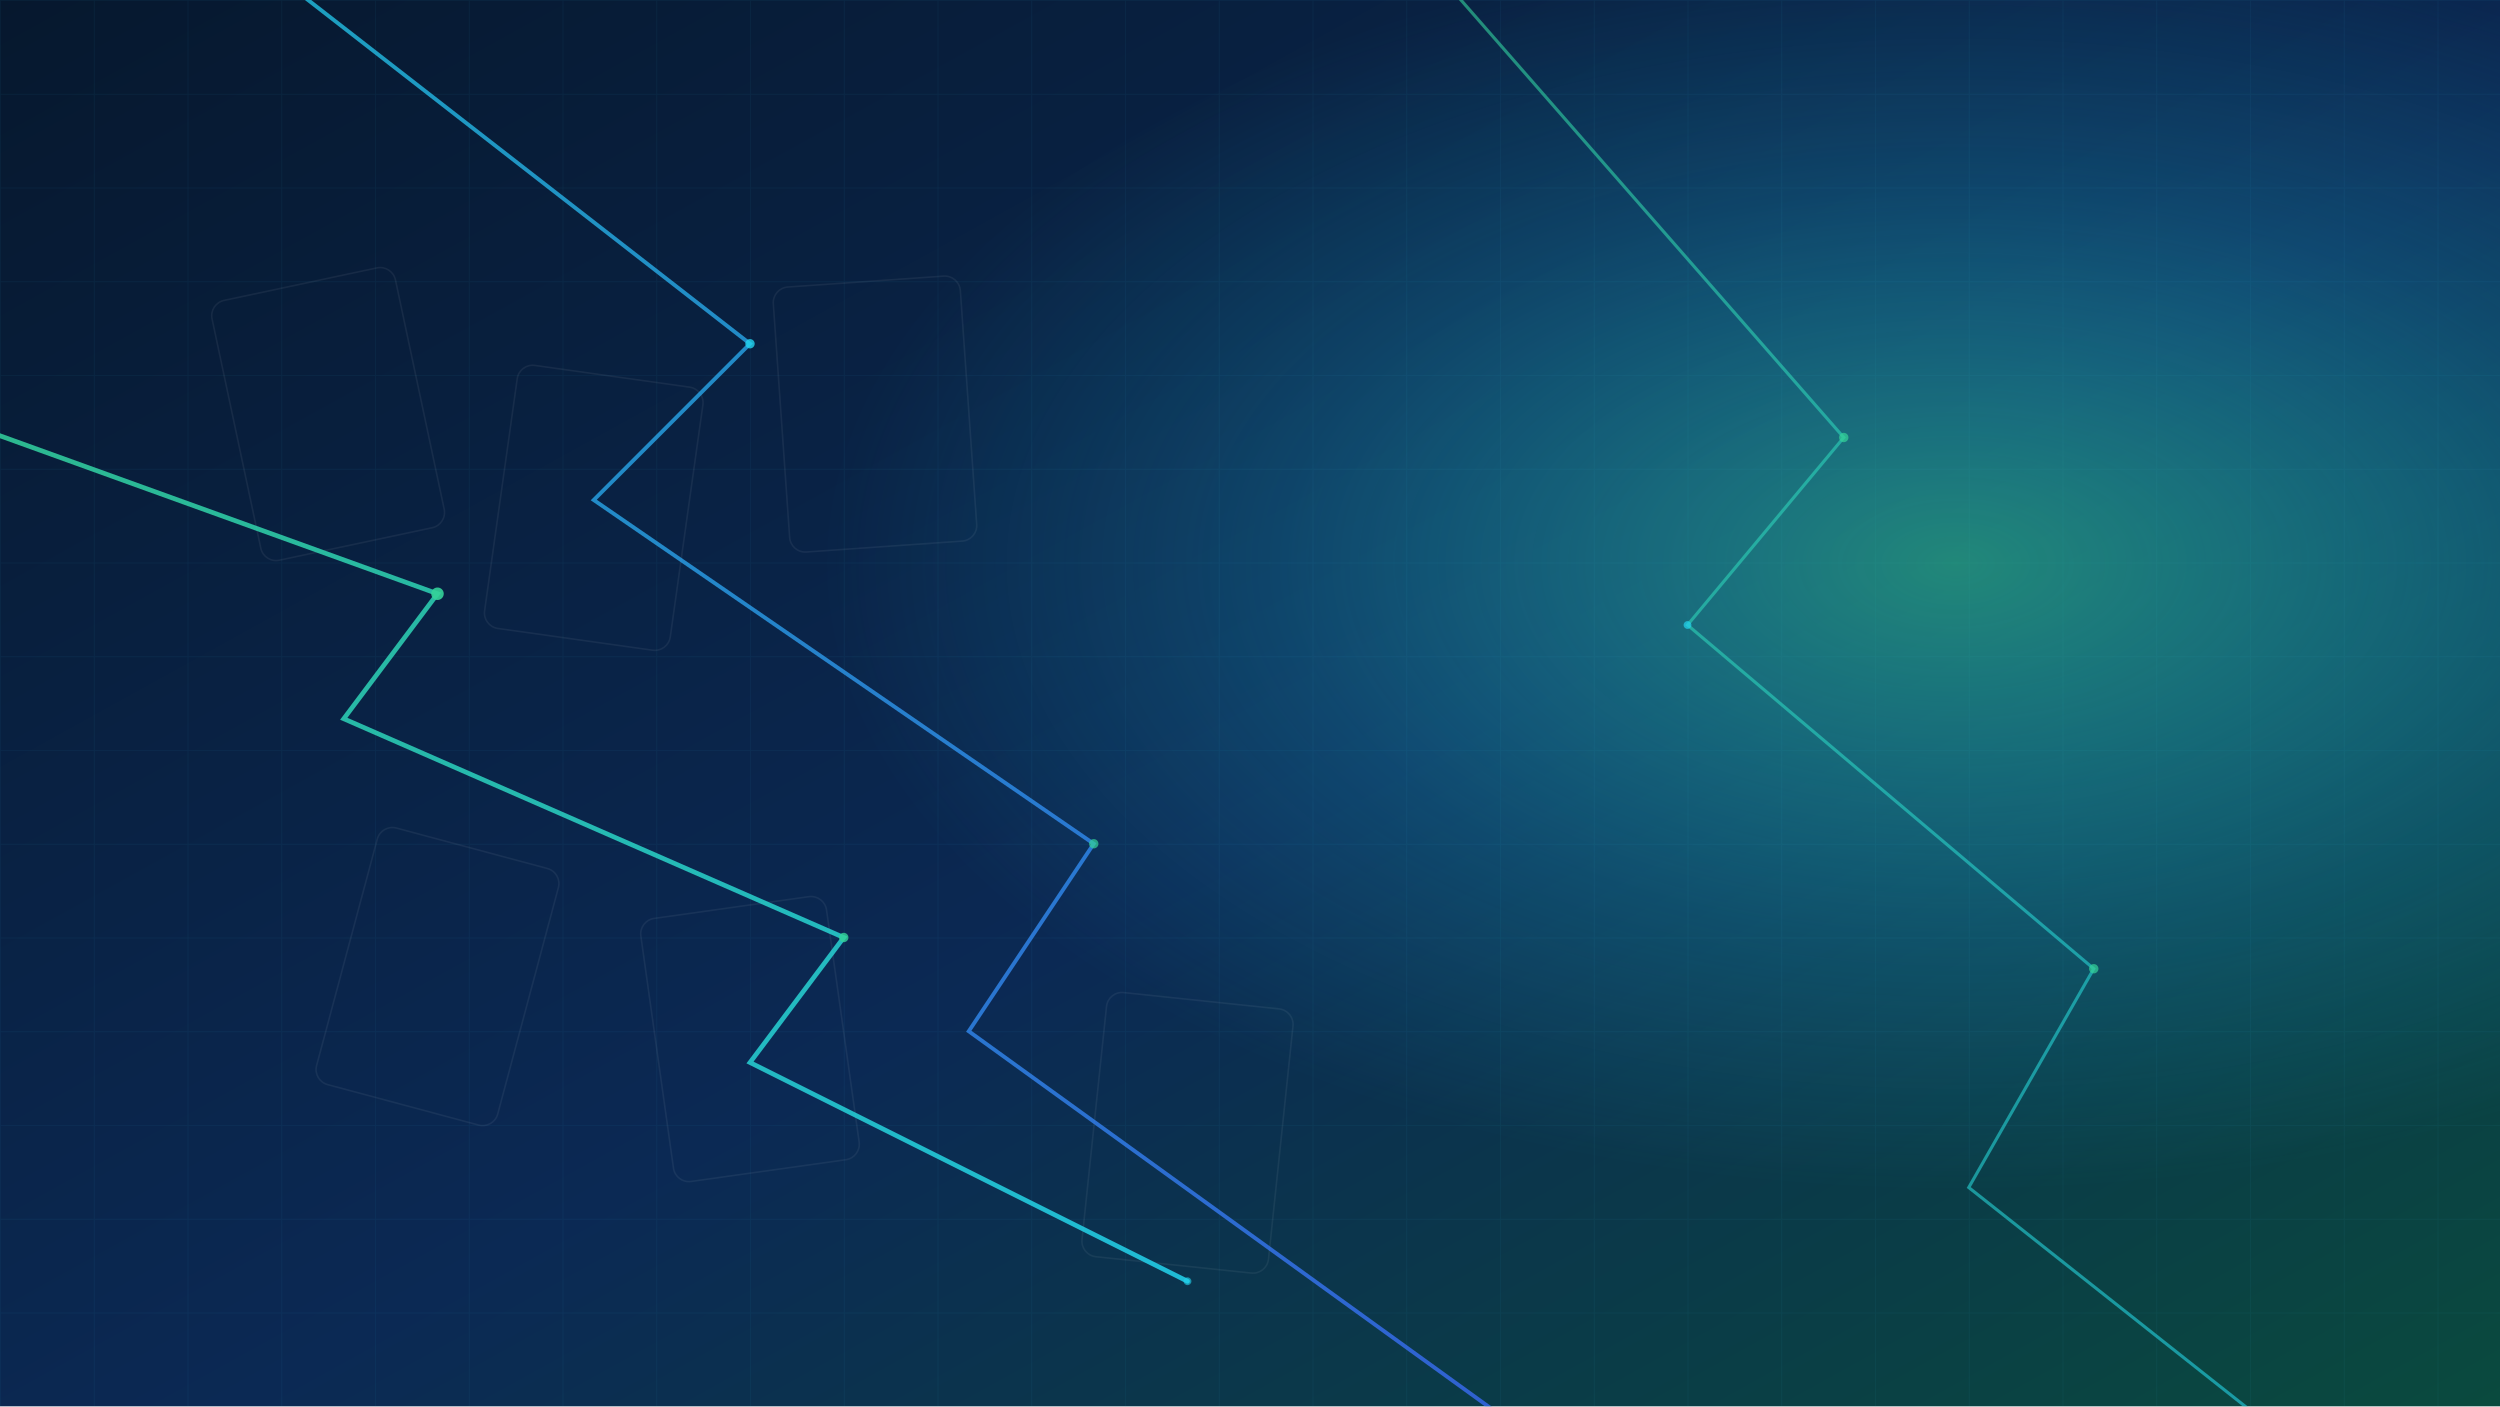
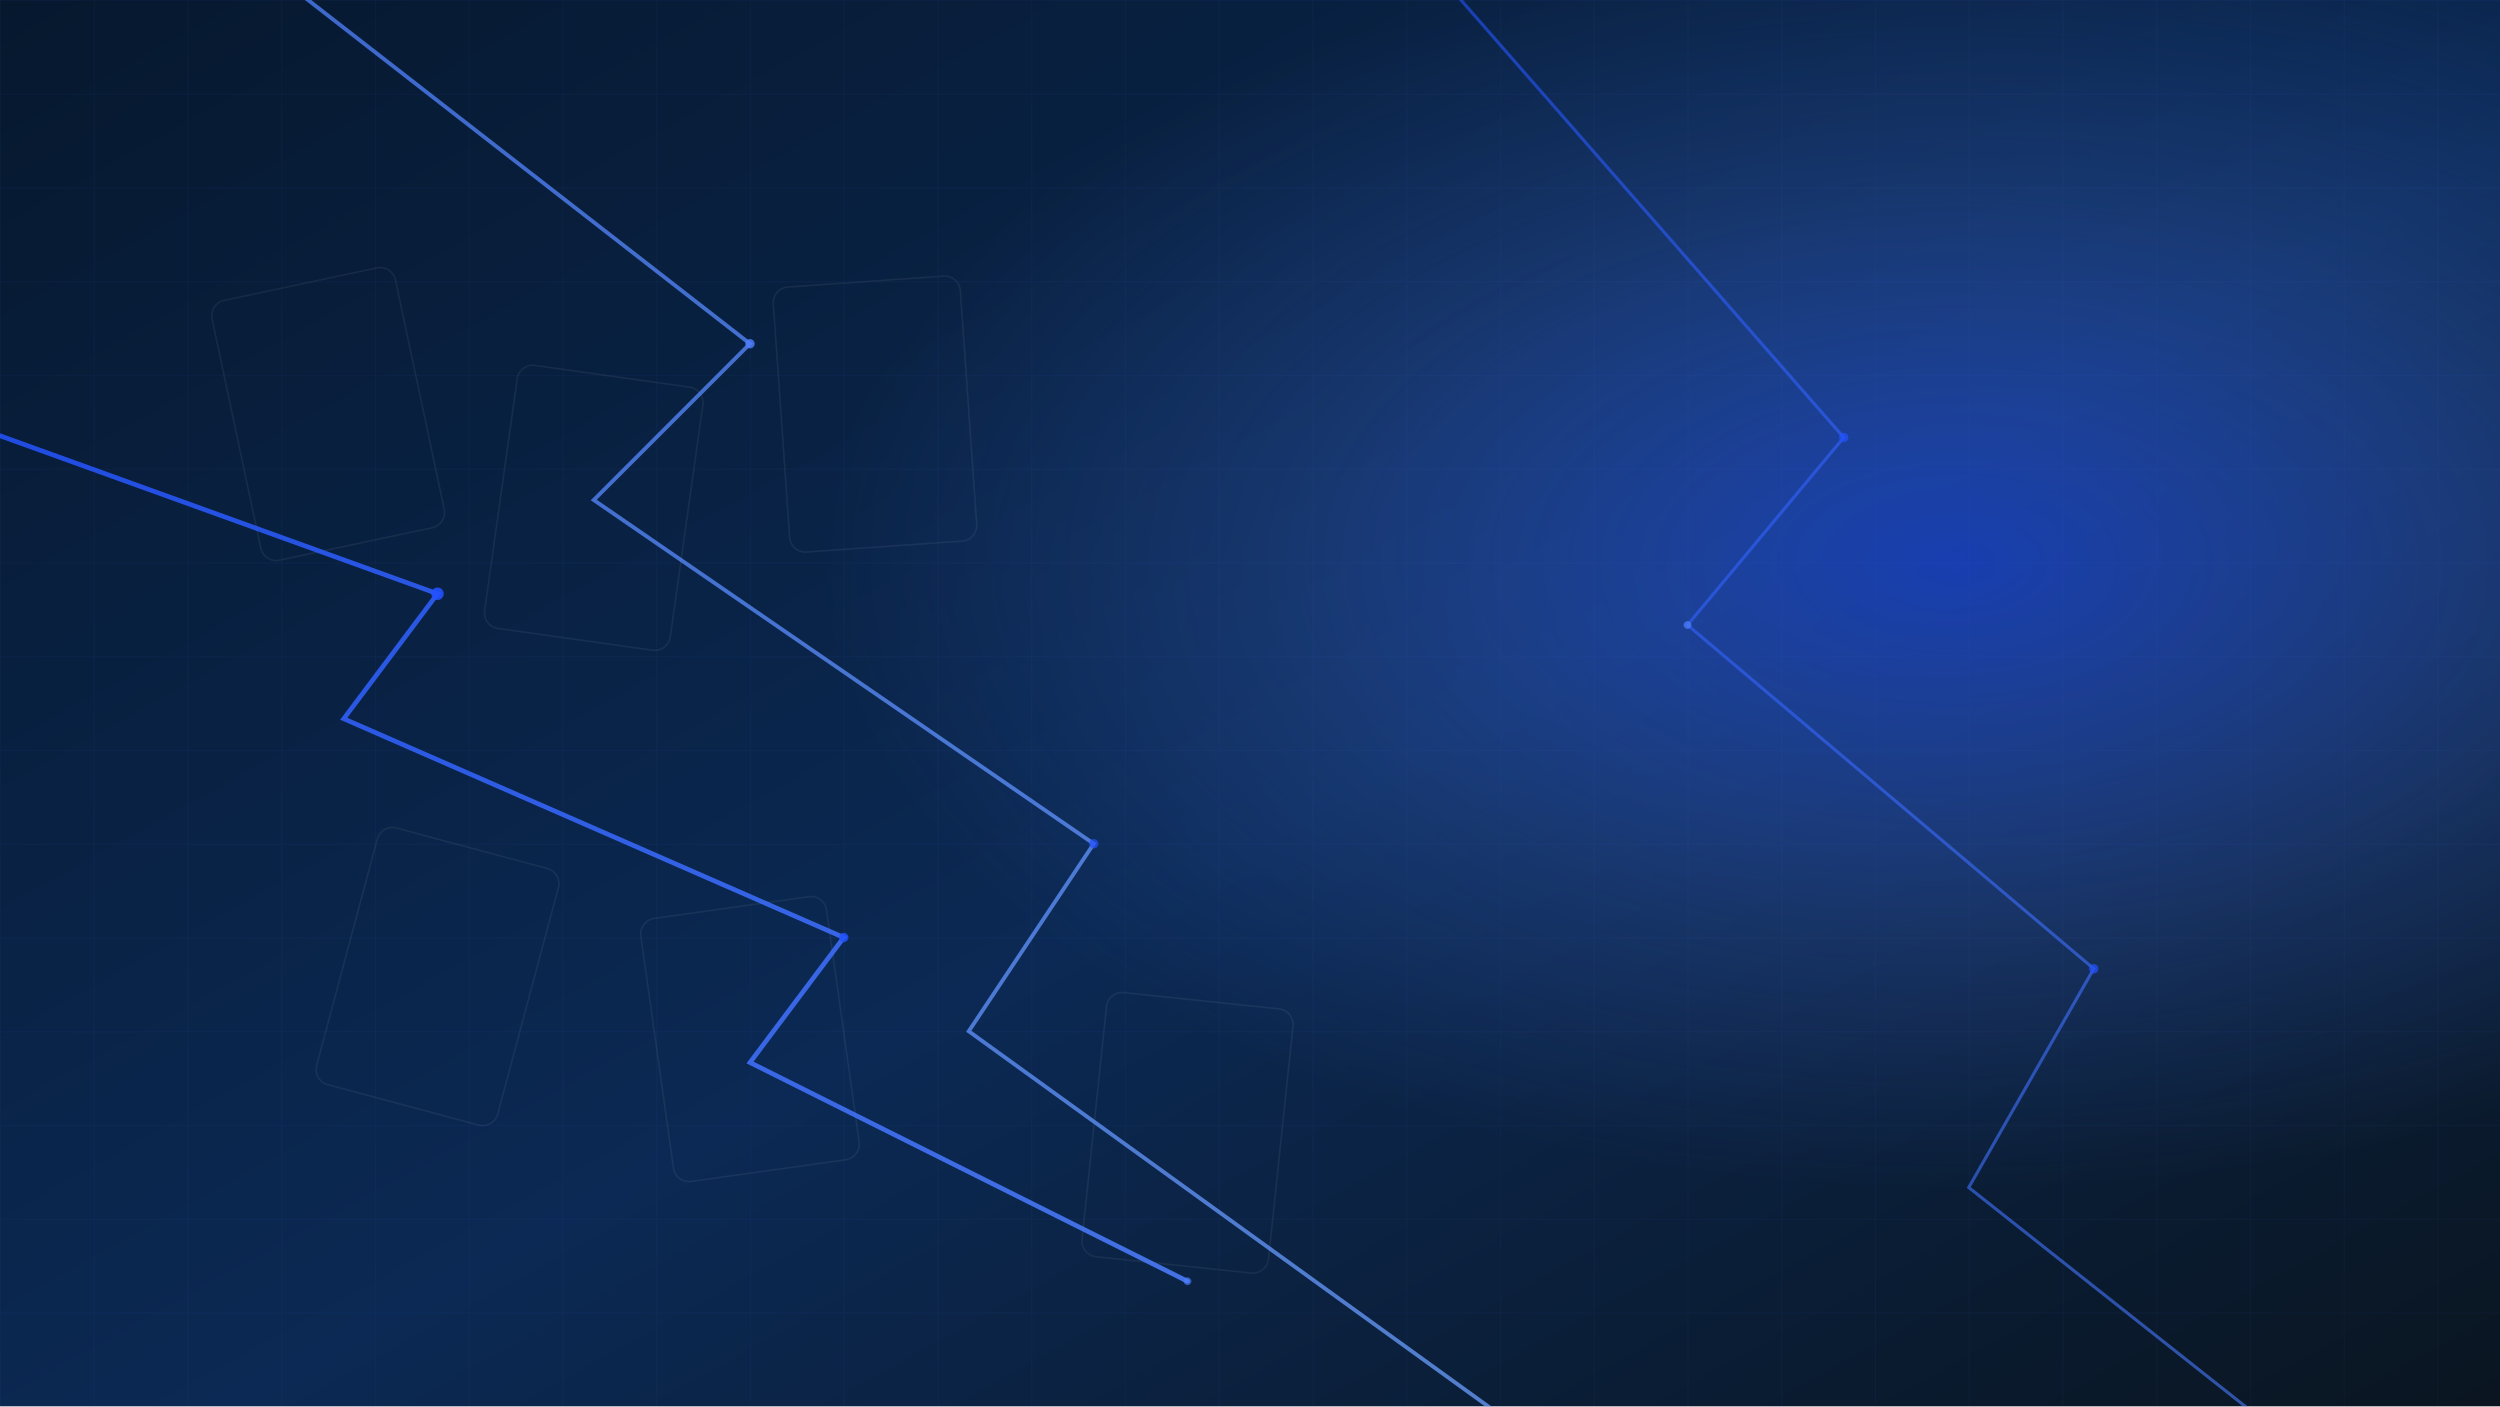
<svg xmlns="http://www.w3.org/2000/svg" viewBox="0 0 1600 900" preserveAspectRatio="xMidYMid slice">
  <defs>
    <linearGradient id="zpBg" x1="0" y1="0" x2="1" y2="1">
      <stop offset="0%" stop-color="#06182E" />
      <stop offset="55%" stop-color="#0B2954" />
-       <stop offset="100%" stop-color="#0A4A3E" />
+       <stop offset="100%" stop-color="#0a1520" />
    </linearGradient>
    <linearGradient id="zpBolt" x1="0" y1="0" x2="1" y2="1">
-       <stop offset="0%" stop-color="#34D399" />
-       <stop offset="100%" stop-color="#22D3EE" />
+       <stop offset="0%" stop-color="#2251ff" />
+       <stop offset="100%" stop-color="#4d7fff" />
    </linearGradient>
    <linearGradient id="zpBolt2" x1="0" y1="0" x2="1" y2="1">
-       <stop offset="0%" stop-color="#22D3EE" />
-       <stop offset="100%" stop-color="#3D6BFF" />
+       <stop offset="0%" stop-color="#4d7fff" />
+       <stop offset="100%" stop-color="#6b9fff" />
    </linearGradient>
    <radialGradient id="zpFlare" cx="0.78" cy="0.4" r="0.45">
-       <stop offset="0%" stop-color="#34D399" stop-opacity="0.55" />
-       <stop offset="60%" stop-color="#22D3EE" stop-opacity="0.18" />
-       <stop offset="100%" stop-color="#22D3EE" stop-opacity="0" />
+       <stop offset="0%" stop-color="#2251ff" stop-opacity="0.55" />
+       <stop offset="60%" stop-color="#4d7fff" stop-opacity="0.18" />
+       <stop offset="100%" stop-color="#4d7fff" stop-opacity="0" />
    </radialGradient>
    <pattern id="zpGrid" width="60" height="60" patternUnits="userSpaceOnUse">
-       <path d="M60 0 L0 0 0 60" fill="none" stroke="#22D3EE" stroke-opacity="0.06" stroke-width="1" />
+       <path d="M60 0 L0 0 0 60" fill="none" stroke="#4d7fff" stroke-opacity="0.06" stroke-width="1" />
    </pattern>
  </defs>
  <rect width="1600" height="900" fill="url(#zpBg)" />
  <rect width="1600" height="900" fill="url(#zpGrid)" />
  <rect width="1600" height="900" fill="url(#zpFlare)" />
  <g fill="none" stroke="#FFFFFF" stroke-opacity="0.06">
    <rect x="150" y="180" width="120" height="170" rx="10" transform="rotate(-12 210 265)" />
    <rect x="320" y="240" width="120" height="170" rx="10" transform="rotate(8 380 325)" />
    <rect x="500" y="180" width="120" height="170" rx="10" transform="rotate(-4 560 265)" />
    <rect x="220" y="540" width="120" height="170" rx="10" transform="rotate(15 280 625)" />
    <rect x="420" y="580" width="120" height="170" rx="10" transform="rotate(-8 480 665)" />
    <rect x="700" y="640" width="120" height="170" rx="10" transform="rotate(6 760 725)" />
  </g>
  <g fill="none" stroke-linejoin="miter" stroke-linecap="round">
    <path d="M-80 250 L 280 380 L 220 460 L 540 600 L 480 680 L 760 820" stroke="url(#zpBolt)" stroke-width="3" opacity="0.85" />
    <path d="M120 -60 L 480 220 L 380 320 L 700 540 L 620 660 L 980 920" stroke="url(#zpBolt2)" stroke-width="2.5" opacity="0.75" />
    <path d="M900 -40 L 1180 280 L 1080 400 L 1340 620 L 1260 760 L 1500 950" stroke="url(#zpBolt)" stroke-width="2" opacity="0.6" />
  </g>
-   <g fill="#34D399">
+   <g fill="#2251ff">
    <circle cx="280" cy="380" r="4" opacity="0.9" />
    <circle cx="540" cy="600" r="3" opacity="0.8" />
    <circle cx="700" cy="540" r="3" opacity="0.7" />
    <circle cx="1180" cy="280" r="3" opacity="0.7" />
    <circle cx="1340" cy="620" r="3" opacity="0.7" />
  </g>
-   <g fill="#22D3EE">
+   <g fill="#4d7fff">
    <circle cx="480" cy="220" r="3" opacity="0.8" />
    <circle cx="760" cy="820" r="2.5" opacity="0.6" />
    <circle cx="1080" cy="400" r="2.5" opacity="0.7" />
  </g>
</svg>
